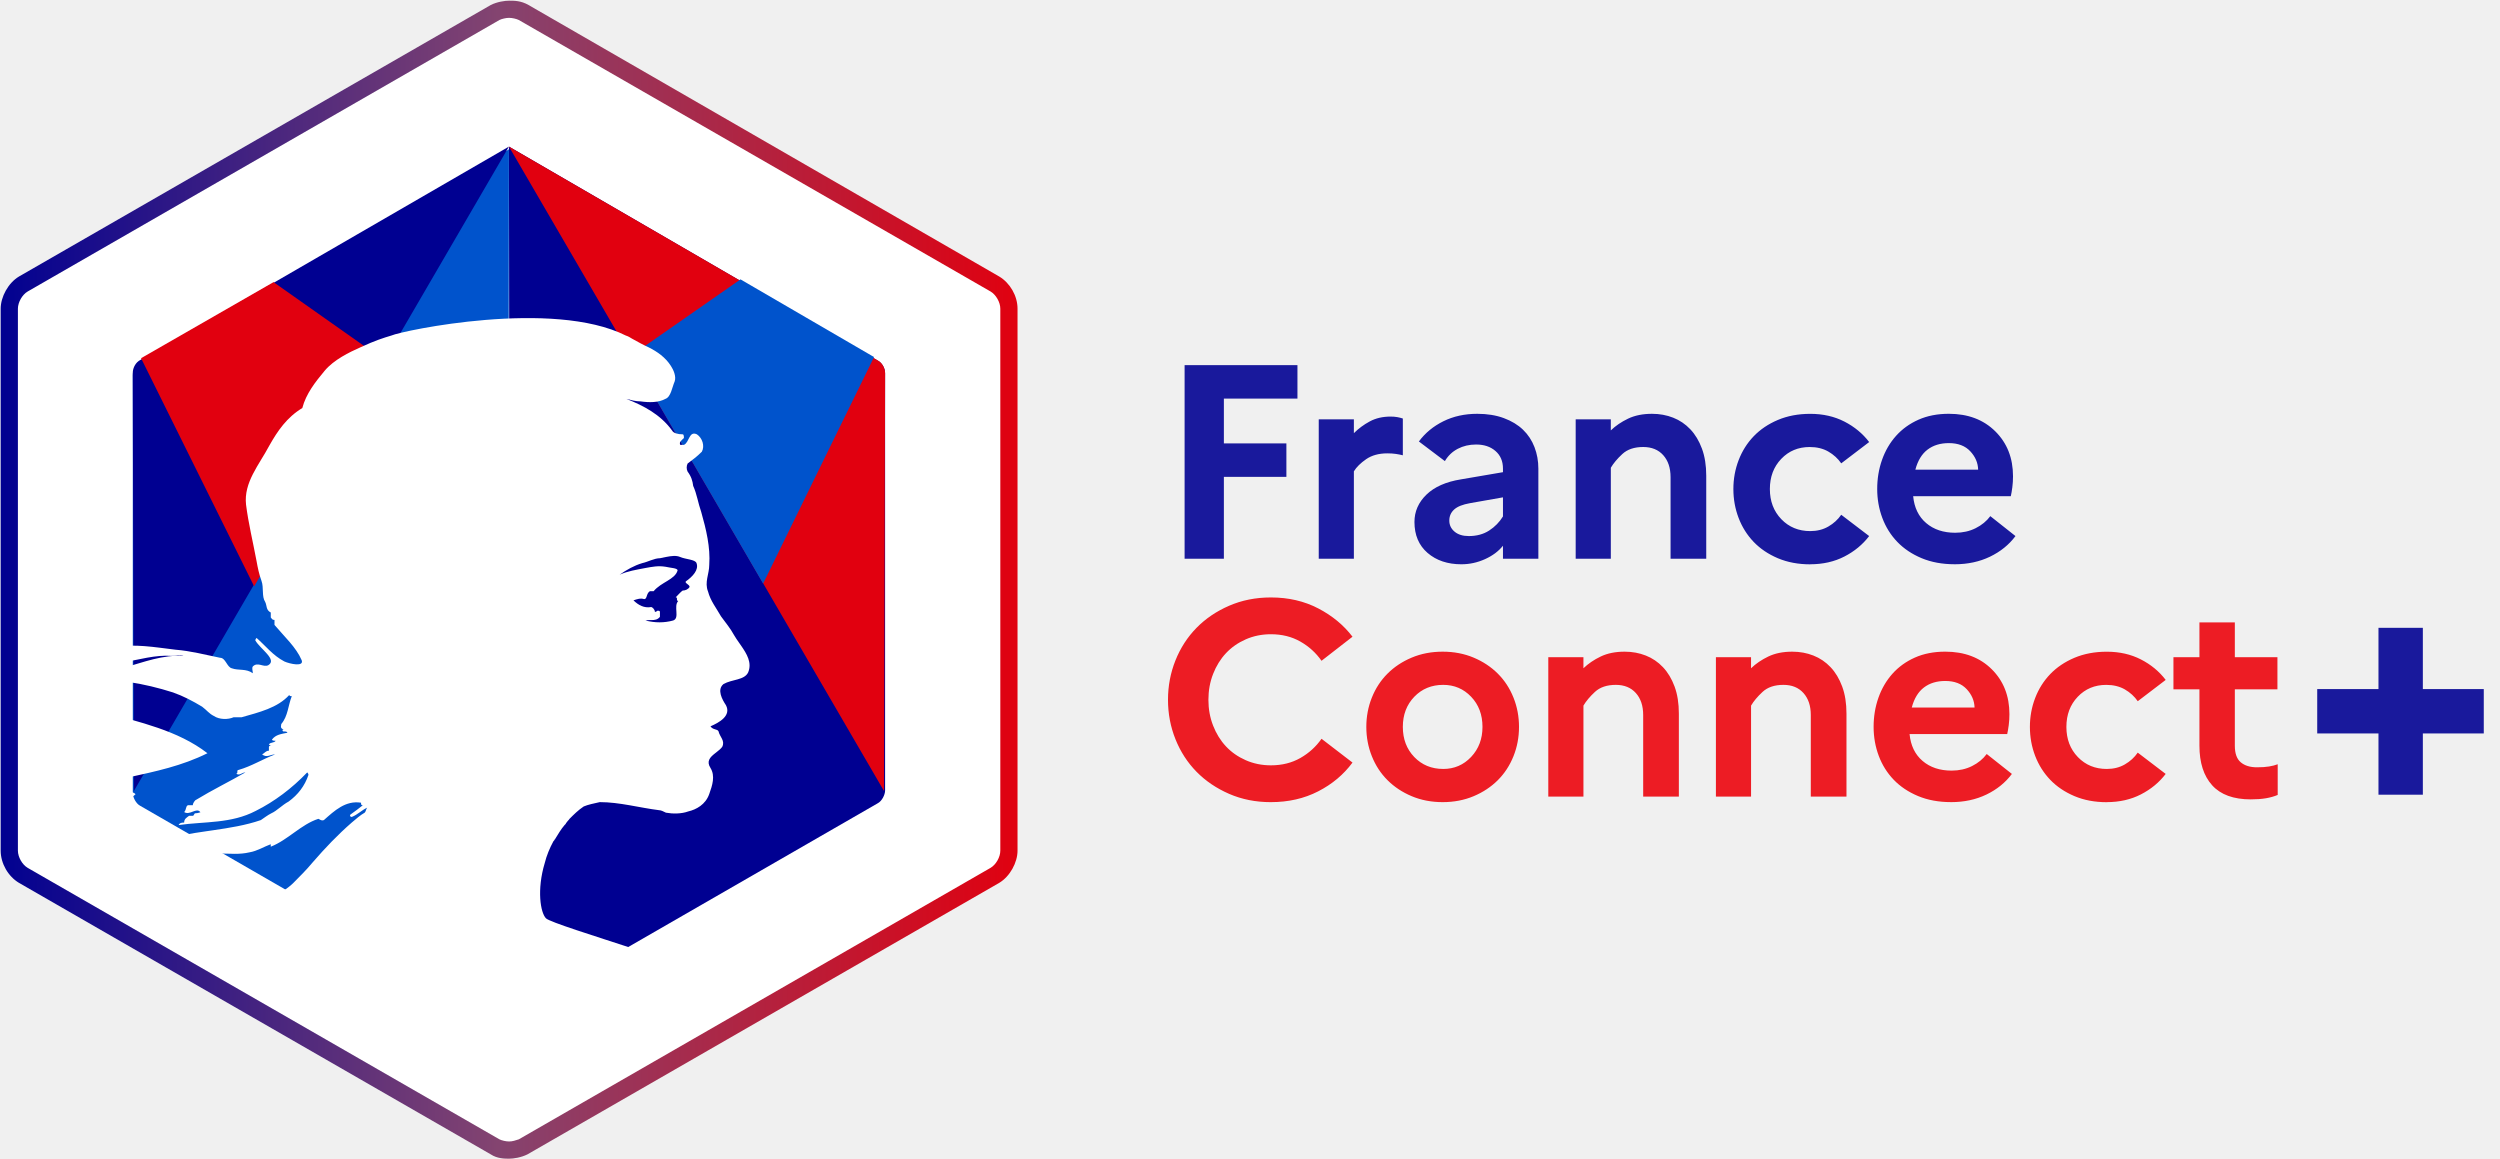
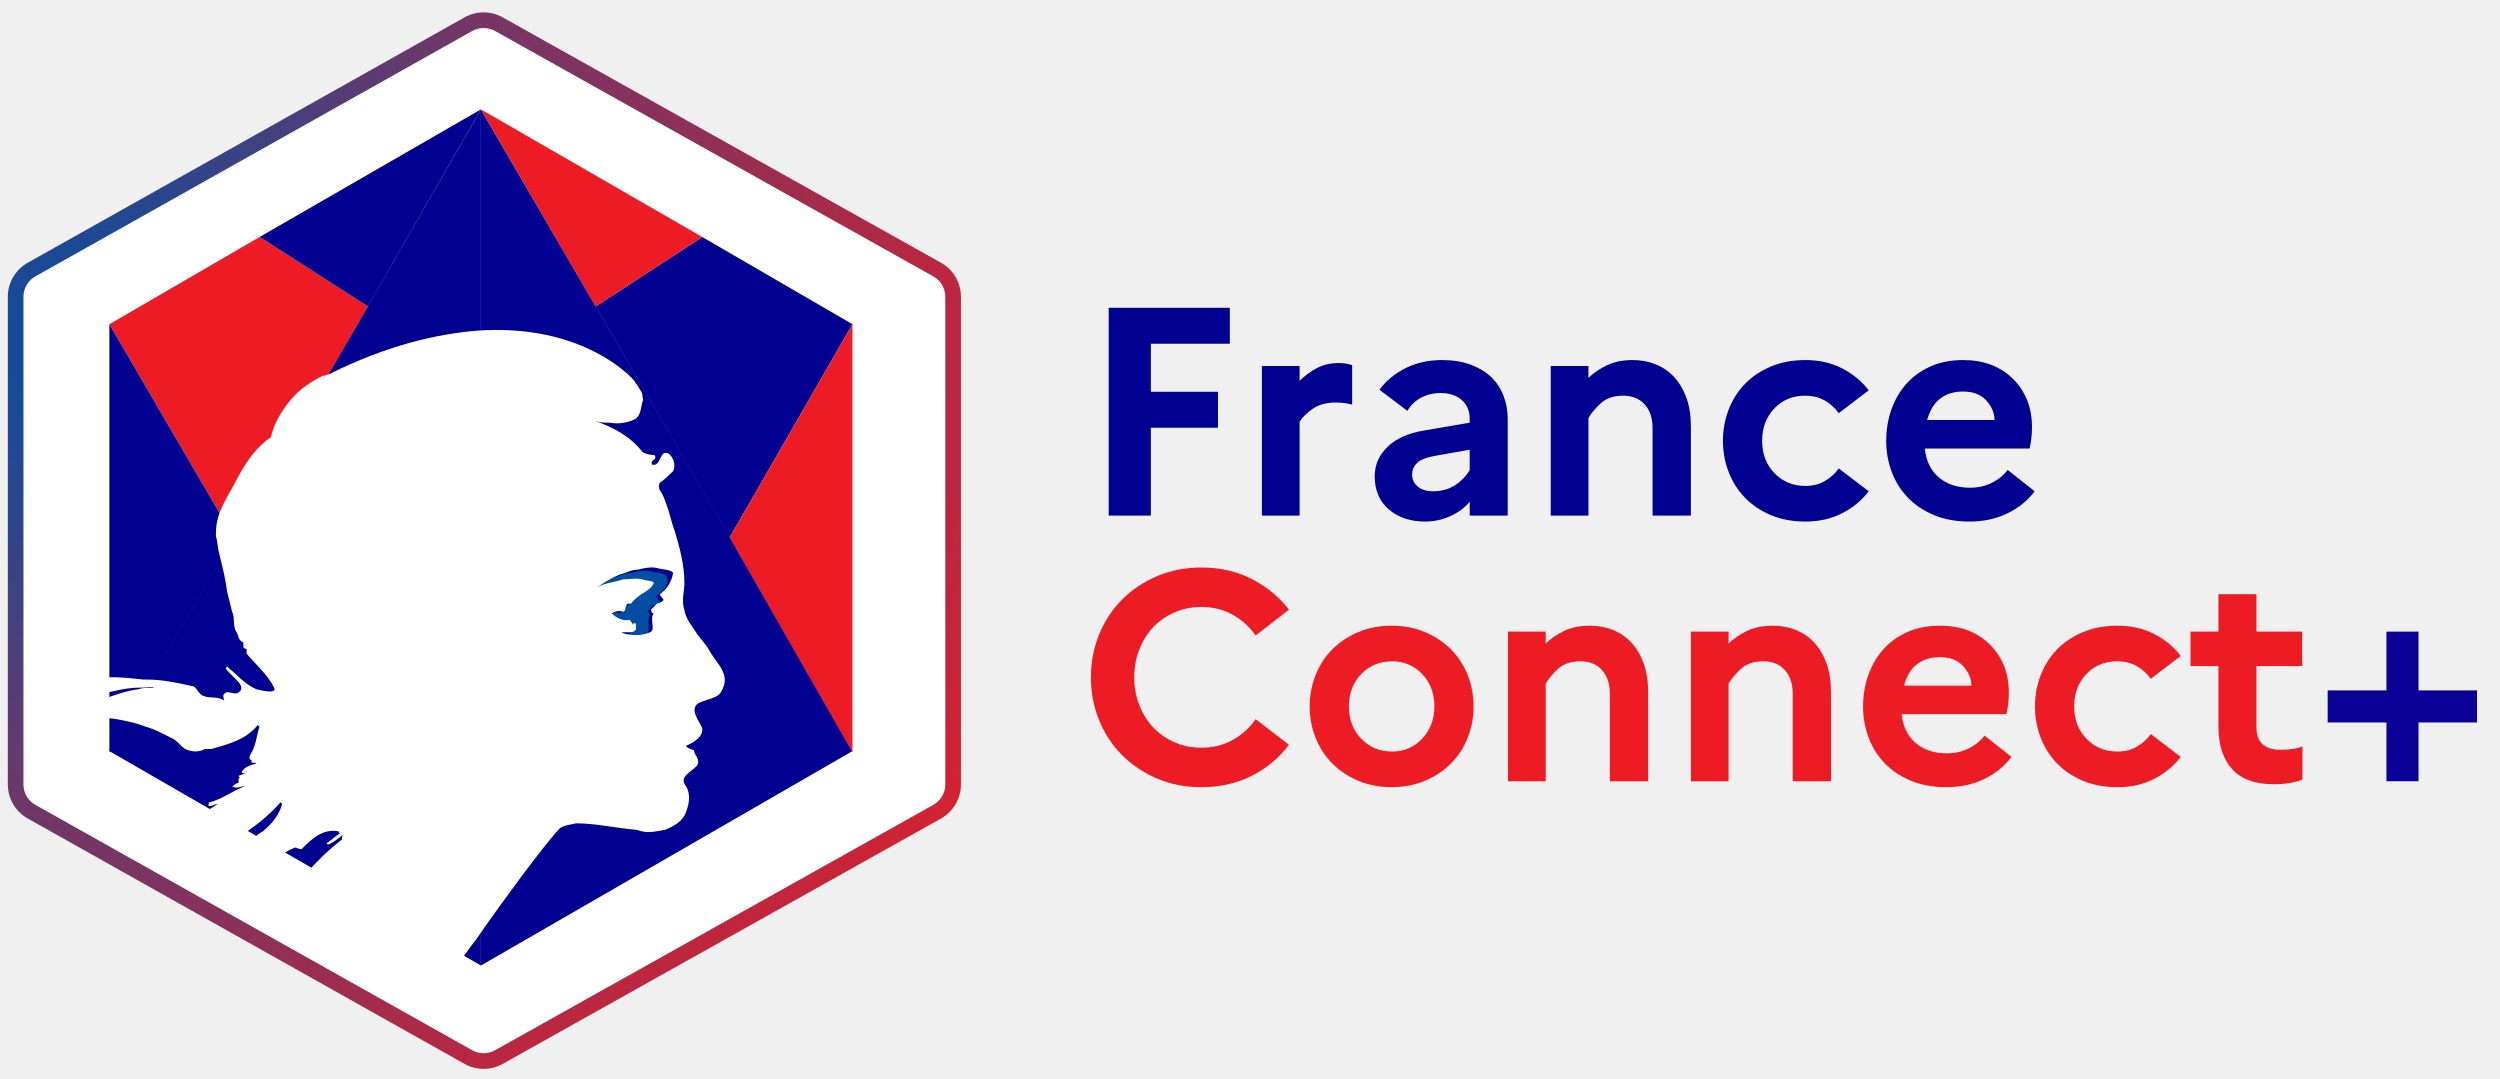
- <svg xmlns="http://www.w3.org/2000/svg" version="1.1" viewBox="0 0 151 70">
+ <svg xmlns="http://www.w3.org/2000/svg" width="160px" height="69px" viewBox="0 0 160 69" version="1.1">
  <defs>
-     <linearGradient id="a" x1="-.025%" x2="100.08%" y1="49.996%" y2="49.996%">
-       <stop stop-color="#000091" offset="0" />
-       <stop stop-color="#844470" offset=".489" />
-       <stop stop-color="#E1000F" offset="1" />
-     </linearGradient>
+     <radialGradient cx="9.259%" cy="32.018%" fx="9.259%" fy="32.018%" r="114.34%" gradientTransform="translate(0.092588,0.320181),scale(1,0.902181),rotate(15.67127),scale(1,0.914618),translate(-0.092588,-0.320181)" id="radialGradient-1">
+       <stop stop-color="#034EA2" offset="0%" />
+       <stop stop-color="#ED1C24" offset="100%" />
+     </radialGradient>
  </defs>
-   <g fill="none" fill-rule="evenodd">
-     <g transform="translate(-300 -585)">
-       <g transform="translate(300 585)">
-         <g fill-rule="nonzero">
-           <path id="Path" d="m31.401 1.208c-0.325-0.194-0.911-0.194-1.236 0l-28.497 16.4c-0.325 0.194-0.586 0.648-0.586 1.037v32.734c0 0.389 0.26 0.843 0.586 1.037l28.497 16.4c0.325 0.194 0.911 0.194 1.236 0l28.497-16.4c0.325-0.194 0.586-0.648 0.586-1.037v-32.734c0-0.389-0.26-0.843-0.586-1.037l-28.497-16.4z" fill="#fff" />
-           <path d="m31.336 1.208 28.497 16.4c0.325 0.194 0.586 0.648 0.586 1.037v32.734c0 0.389-0.26 0.843-0.586 1.037l-28.497 16.4c-0.195 0.065-0.39 0.13-0.586 0.13s-0.455-0.065-0.586-0.13l-28.497-16.4c-0.325-0.194-0.586-0.648-0.586-1.037v-32.734c0-0.389 0.26-0.843 0.586-1.037l28.497-16.4c0.13-0.065 0.39-0.13 0.586-0.13s0.455 0.065 0.586 0.13zm-1.692-0.907-28.497 16.4c-0.651 0.389-1.106 1.232-1.106 1.945v32.734c0 0.778 0.455 1.556 1.106 1.945l28.497 16.4c0.39 0.259 0.846 0.259 1.106 0.259s0.716-0.065 1.106-0.259l28.497-16.4c0.651-0.389 1.106-1.232 1.106-1.945v-32.734c0-0.778-0.455-1.556-1.106-1.945l-28.432-16.4c-0.455-0.259-0.846-0.259-1.171-0.259-0.26 0-0.716 0.065-1.106 0.259z" fill="url(#a)" />
-           <path id="Path" d="m22.42 17.742-0.067-0.067c0.067 0 0.067 0 0.067 0.067z" fill="#EA212E" />
-           <path d="m30.675 61.48-22.201-12.806c-0.26-0.13-0.454-0.52-0.454-0.78v-25.222c0-0.325 0.195-0.65 0.454-0.78l22.266-12.871" fill="#0053CC" />
-           <path d="m8.084 47.78-0.065-25.256c0-0.325 0.195-0.651 0.454-0.781l22.266-12.889" fill="#000091" />
-           <polygon id="Path" points="8.52 21.635 15.351 35.418 23.222 21.764 16.522 17.041" fill="#E1000F" />
-           <path id="b" d="m39.06 17.742 0.067-0.067c-0.067 0-0.067 0-0.067 0.067z" fill="#EA212E" />
-           <path d="m30.805 61.313 22.201-12.79c0.26-0.13 0.454-0.519 0.454-0.779v-25.19c0-0.325-0.195-0.649-0.454-0.779l-22.266-12.92" fill="#000091" />
-           <path d="m53.396 47.78 0.065-25.237c0-0.324-0.195-0.649-0.454-0.779l-22.266-12.91" fill="#E1000F" />
-           <polygon points="52.792 21.566 46.092 35.251 38.091 21.5 44.726 16.874" fill="#0053CC" />
-         </g>
-         <path d="m39.179 20.979c0.523 0.263 1.009 0.6 1.345 1.125 0.149 0.225 0.336 0.638 0.224 0.939-0.15 0.337-0.224 0.938-0.561 1.051-0.411 0.225-0.971 0.225-1.494 0.15-0.299 0-0.56-0.075-0.859-0.15 1.046 0.413 2.055 0.938 2.764 1.914 0.075 0.15 0.336 0.225 0.635 0.225 0.075 0 0.075 0.15 0.075 0.225-0.149 0.15-0.299 0.225-0.224 0.413h0.224c0.336-0.15 0.299-0.863 0.784-0.638 0.336 0.225 0.486 0.713 0.299 1.051-0.299 0.3-0.561 0.488-0.859 0.713-0.075 0.15-0.075 0.338 0 0.488 0.224 0.3 0.299 0.563 0.336 0.863 0.224 0.488 0.299 1.051 0.486 1.576 0.299 1.051 0.56 2.139 0.485 3.19 0 0.563-0.299 1.051-0.074 1.613 0.149 0.563 0.485 0.976 0.784 1.501 0.299 0.413 0.56 0.713 0.784 1.126 0.091 0.158 0.201 0.317 0.313 0.476l0.112 0.16c0.352 0.509 0.671 1.034 0.434 1.615-0.224 0.488-0.971 0.413-1.494 0.713-0.411 0.338-0.074 0.939 0.149 1.276 0.336 0.638-0.411 1.051-0.934 1.276 0.149 0.225 0.411 0.15 0.485 0.3 0.075 0.337 0.411 0.563 0.225 0.938-0.086 0.118-0.214 0.221-0.344 0.322l-0.097 0.076c-0.288 0.228-0.533 0.468-0.269 0.878 0.299 0.488 0.112 1.051-0.075 1.576-0.224 0.638-0.784 0.938-1.27 1.051-0.411 0.15-0.934 0.15-1.345 0.075-0.15-0.075-0.299-0.15-0.411-0.15-1.196-0.15-2.391-0.488-3.586-0.488-0.336 0.075-0.71 0.15-0.971 0.263-0.336 0.225-0.598 0.488-0.859 0.75-0.037 0.075-0.112 0.112-0.149 0.188-0.037 0.038-0.074 0.075-0.074 0.112l-0.053 0.053c-0.006 0.006-0.013 0.013-0.022 0.022-0.224 0.263-0.374 0.526-0.56 0.826 0 0.038-0.038 0.038-0.038 0.038 0 0.038-0.037 0.075-0.074 0.112-0.225 0.413-0.411 0.863-0.523 1.314-0.486 1.613-0.261 3.002 0.075 3.341 0.224 0.225 2.914 1.059 5.28 1.835-4.134 3.453-7.475 5.179-10.024 5.179-3.519 0-9.422-2.339-17.709-7.017 2.006 0 1.72 0.804 3.588-0.132 0.896-0.374 2.914-1.31 3.586-1.983 0.411-0.412 0.822-0.823 1.195-1.272 0.747-0.861 1.494-1.647 2.353-2.396 0.261-0.224 0.523-0.449 0.784-0.599 0.075-0.075 0.075-0.225 0.149-0.299-0.336 0.15-0.561 0.412-0.934 0.562-0.075 0-0.149-0.075-0.075-0.15 0.261-0.187 0.523-0.374 0.747-0.562h-0.037c-0.075 0-0.075-0.075-0.075-0.15-0.934-0.15-1.606 0.487-2.241 1.048-0.149 0.075-0.299-0.074-0.336-0.074-1.046 0.337-1.831 1.272-2.876 1.684v-0.15c-0.411 0.15-0.822 0.412-1.27 0.487-0.635 0.15-1.196 0.075-1.756 0.075-0.859 0.075-1.718 0.262-2.578 0.45-0.037 0-0.037 0-0.074 0.037-0.448 0.112-0.896 0.299-1.308 0.524l-0.037 0.038c-0.037 0.037-0.075 0.075-0.112 0.112-0.149 0.15-0.299 0.337-0.486 0.412-0.448 0.225-0.784 0.599-1.158 0.936-0.037 0.037-0.074 0.037-0.112 0.037-0.374 0.375 0.075-0.748 0.486-1.01-0.037 0-0.112-0.037-0.075-0.074 0.038-0.075 0.075-0.112 0.112-0.187 0-0.038 0-0.038 0.037-0.075l-0.006-0.022-0.025-0.031c-0.004-0.006-0.006-0.012-0.006-0.022-0.112 0.075-0.224 0.15-0.336 0.225-0.187 0.15-0.112-0.711 0.074-0.823h-0.037c0.261-0.15 0.561-0.3 0.822-0.45l0.112-0.112c-0.411 0.15-0.747 0.337-1.12 0.562 0 0 0-0.262 0.112-0.374 0.074 0 0.149 0 0.149 0.074 1.355-1.046 3-1.324 4.661-1.567l0.453-0.066c0.982-0.143 1.96-0.297 2.879-0.613 0.224-0.15 0.411-0.299 0.635-0.411 0.336-0.15 0.635-0.487 1.046-0.711 0.561-0.412 0.971-0.936 1.196-1.609 0-0.075-0.074-0.15-0.074-0.15-0.934 0.973-1.98 1.759-3.101 2.32-1.494 0.786-3.101 0.636-4.669 0.861 0.074-0.15 0.224-0.15 0.336-0.15 0-0.224 0.149-0.299 0.299-0.411h0.225c0.074 0 0.074-0.15 0.149-0.15 0.149 0 0.373-0.075 0.299-0.075-0.224-0.3-0.635 0.225-0.971 0 0.149-0.15 0.075-0.337 0.224-0.412h0.299c0-0.15 0.149-0.299 0.149-0.299 1.046-0.636 2.054-1.123 3.025-1.684-0.224 0-0.336 0.225-0.56 0.075 0.15 0 0-0.225 0.15-0.225 0.784-0.225 1.419-0.636 2.204-0.936-0.299 0-0.486 0.225-0.784 0 0.149-0.075 0.224-0.225 0.411-0.225v-0.225c0-0.075 0.075-0.075 0.149-0.075-0.074 0-0.149-0.074-0.149-0.074 0.075-0.15 0.299-0.075 0.411-0.225-0.074 0-0.224 0-0.224-0.075 0.224-0.299 0.56-0.337 0.934-0.411-0.075-0.15-0.299 0-0.299-0.15 0-0.064 0.054-0.073 0.117-0.075h-0.117c-0.15-0.075-0.075-0.225-0.075-0.3 0.411-0.486 0.411-1.123 0.635-1.684-0.075 0-0.149 0-0.149-0.074-0.71 0.786-1.831 1.048-2.876 1.347h-0.486c-0.336 0.15-0.859 0.15-1.195-0.075-0.299-0.15-0.411-0.337-0.71-0.562-0.56-0.337-1.121-0.636-1.756-0.86-1.756-0.562-3.586-0.861-5.417-0.786 0.784-0.412 1.644-0.45 2.466-0.711 1.195-0.337 2.316-0.786 3.586-0.711-0.224-0.075-0.486 0-0.709 0-0.972-0.075-1.98 0.225-3.026 0.412-0.71 0.149-1.345 0.411-2.054 0.561-0.411 0.15-0.635 0.562-1.121 0.487v-0.225c0.71-0.861 1.569-1.684 2.69-1.759 1.27-0.225 2.465 0 3.735 0.15 0.934 0.075 1.756 0.299 2.689 0.487 0.336 0 0.411 0.561 0.71 0.636 0.411 0.15 0.859 0 1.27 0.299 0-0.15-0.074-0.299 0-0.411 0.299-0.299 0.635 0.075 0.934-0.075 0.561-0.337-0.485-0.973-0.784-1.497 0-0.075 0.075-0.15 0.075-0.15 0.56 0.487 0.971 1.048 1.681 1.422 0.336 0.15 1.195 0.337 1.045-0.075-0.336-0.786-1.045-1.422-1.643-2.134v-0.299c-0.149 0-0.149-0.075-0.224-0.15v-0.299c-0.299-0.15-0.224-0.412-0.336-0.636-0.224-0.337-0.074-0.861-0.224-1.272-0.15-0.412-0.225-0.786-0.299-1.198-0.224-1.197-0.486-2.246-0.635-3.406-0.149-1.347 0.784-2.395 1.419-3.593 0.486-0.861 1.046-1.684 1.98-2.246 0.224-0.861 0.784-1.572 1.345-2.246 0.561-0.674 1.495-1.123 2.167-1.422 0.902-0.417 1.379-0.564 1.855-0.707 0.003-9.534e-4 0.01-0.003 0.013-0.004 0.69-0.303 9.755-2.21 14.158 0 0.094 0.047 0.075 0 0.374 0.188 0.336 0.188 0.747 0.413 1.009 0.526zm-34.202 20.527c0 0.329-0.221 0.622-0.552 0.695 0.552 0.146 1.105 0.146 1.658 0.403-0.074 0.146-0.221 0.073-0.295 0.073 0.331 0.22 0.774 0.073 1.105 0.33-0.221 0.22-0.405 0-0.626 0 2.174 0.622 4.458 1.098 6.263 2.488-1.547 0.769-3.132 1.098-4.79 1.463-0.221 0-0.332 0-0.553-0.073 0 0.073 0 0.22-0.073 0.22-0.295 0-0.48 0-0.7 0.146-0.258 0.22-0.663 0.293-0.885 0.073-0.073-0.073 0.222 0 0.295-0.146h-0.552c-0.074 0-0.074-0.074-0.074-0.146-0.332 0.073-0.774 0.219-1.105 0.292-0.479 0.146-0.258-2.232 0.074-2.378-0.074-0.073-0.221-0.073-0.221-0.22-0.295 0-0.405-0.732-0.221-0.769 0.295-0.073 0.626-0.073 0.848-0.293-0.479-0.073-0.626-1.793 0.184-2.232 0.074 0 0.221 0 0.221 0.074zm3.21 6.464c-0.447 0.459-1.006 0.25-1.489 0.459-0.149 0-0.41 0.083-0.335-0.083 0.047-0.235 0.253-0.322 0.474-0.396l0.133-0.044c0.088-0.03 0.175-0.06 0.249-0.102 0.149-0.083 0.335-0.25 0.484-0.167 0.149 0.25 0.335 0.167 0.485 0.333zm-2.535-9.587c-0.075 0-0.15 0-0.226-0.075 0.075-0.075 0.075-0.151 0.075-0.226-0.714 0.79-2.331 0.527-0.827-0.188 0.564-0.226 1.278-0.151 1.842 0.075-0.226 0.302-0.564 0.226-0.865 0.414zm34.403-4.704c-0.065 0.014-0.131 0.027-0.195 0.038-0.342 0-0.723 0.221-1.066 0.295-0.495 0.148-0.951 0.406-1.37 0.701 0.494-0.221 0.989-0.295 1.561-0.406 0.419-0.074 0.761-0.148 1.218-0.074 0.304 0.074 0.723 0.074 0.723 0.221-0.152 0.553-0.99 0.701-1.446 1.254h-0.229c-0.229 0.148-0.152 0.479-0.343 0.479-0.229-0.073-0.419 0-0.647 0.074 0.304 0.295 0.647 0.479 1.066 0.405 0.076 0 0.229 0.148 0.229 0.295 0 0 0.076 0 0.152-0.074 0.076 0 0.152 0 0.152 0.074v0.295c-0.137 0.177-0.315 0.195-0.501 0.197l-0.125 4.698e-4c-0.083 4.698e-4 -0.167 0.004-0.248 0.024 0.571 0.148 1.142 0.148 1.674 0 0.419-0.148 0-0.848 0.305-1.18-0.152 0 0-0.221-0.152-0.221 0.152-0.148 0.304-0.332 0.419-0.406 0.152 0 0.343-0.074 0.419-0.221 0-0.148-0.305-0.221-0.229-0.332 0.419-0.295 0.799-0.701 0.647-1.107-0.076-0.221-0.647-0.221-0.989-0.369-0.237-0.102-0.529-0.063-0.825-0.005l-0.198 0.04z" fill="#fff" />
-         <g transform="translate(70.547 22.053)" fill-rule="nonzero">
-           <path d="m3.375 11.695v-4.945h3.776v-2.022h-3.776v-2.706h4.444v-2.022h-6.816v11.695h2.372zm7.852 0v-5.279c0.156-0.256 0.404-0.501 0.743-0.735 0.34-0.234 0.766-0.351 1.278-0.351 0.189 0 0.359 0.011 0.51 0.033 0.15 0.022 0.292 0.05 0.426 0.084v-2.222c-0.1-0.033-0.212-0.061-0.334-0.084-0.123-0.022-0.256-0.033-0.401-0.033-0.479 0-0.899 0.097-1.261 0.292-0.362 0.195-0.682 0.432-0.961 0.71v-0.835h-2.122v8.42h2.122zm6.499 0.334c0.49 0 0.963-0.103 1.42-0.309s0.819-0.476 1.086-0.81v0.785h2.138v-5.446c0-0.457-0.078-0.888-0.234-1.295s-0.387-0.757-0.693-1.052c-0.306-0.295-0.693-0.529-1.161-0.702s-1.002-0.259-1.604-0.259c-0.757 0-1.44 0.15-2.046 0.451-0.607 0.301-1.1 0.707-1.478 1.22l1.57 1.186c0.189-0.323 0.448-0.571 0.777-0.743 0.329-0.173 0.699-0.259 1.111-0.259 0.479 0 0.869 0.131 1.169 0.393 0.301 0.262 0.451 0.615 0.451 1.061v0.217l-2.539 0.434c-0.902 0.145-1.595 0.451-2.08 0.919-0.484 0.468-0.727 1.019-0.727 1.654 0 0.791 0.265 1.415 0.794 1.871s1.211 0.685 2.046 0.685zm0.434-1.704c-0.356 0-0.64-0.089-0.852-0.267-0.212-0.178-0.317-0.401-0.317-0.668s0.097-0.49 0.292-0.668c0.195-0.178 0.515-0.306 0.961-0.384l1.988-0.351v1.153c-0.212 0.345-0.49 0.629-0.835 0.852-0.345 0.223-0.757 0.334-1.236 0.334zm8.587 1.37v-5.496c0.156-0.267 0.387-0.543 0.693-0.827 0.306-0.284 0.727-0.426 1.261-0.426 0.512 0 0.916 0.164 1.211 0.493 0.295 0.329 0.443 0.771 0.443 1.328v4.928h2.155v-5.012c0-0.624-0.086-1.169-0.259-1.637-0.173-0.468-0.407-0.858-0.702-1.169-0.295-0.312-0.64-0.546-1.036-0.702-0.395-0.156-0.821-0.234-1.278-0.234-0.557 0-1.039 0.097-1.445 0.292-0.407 0.195-0.755 0.432-1.044 0.71v-0.668h-2.122v8.42h2.122zm12.045 0.334c0.768 0 1.456-0.156 2.063-0.468s1.105-0.724 1.495-1.236l-1.687-1.286c-0.2 0.29-0.459 0.526-0.777 0.71-0.317 0.184-0.682 0.276-1.094 0.276-0.702 0-1.284-0.239-1.746-0.718s-0.693-1.086-0.693-1.821c0-0.735 0.228-1.342 0.685-1.821 0.457-0.479 1.03-0.718 1.721-0.718 0.434 0 0.81 0.092 1.128 0.276 0.317 0.184 0.576 0.42 0.777 0.71l1.687-1.286c-0.39-0.512-0.888-0.924-1.495-1.236-0.607-0.312-1.295-0.468-2.063-0.468-0.724 0-1.375 0.123-1.955 0.368-0.579 0.245-1.066 0.574-1.462 0.986-0.395 0.412-0.699 0.894-0.91 1.445-0.212 0.551-0.317 1.133-0.317 1.746 0 0.613 0.106 1.194 0.317 1.746s0.515 1.033 0.91 1.445c0.395 0.412 0.883 0.741 1.462 0.986 0.579 0.245 1.231 0.368 1.955 0.368zm8.721 0c0.791 0 1.504-0.153 2.138-0.459s1.147-0.721 1.537-1.245l-1.52-1.203c-0.223 0.301-0.518 0.543-0.885 0.727-0.368 0.184-0.78 0.276-1.236 0.276-0.713 0-1.298-0.195-1.754-0.585-0.457-0.39-0.718-0.93-0.785-1.621h5.897c0.033-0.145 0.064-0.323 0.092-0.535 0.028-0.212 0.042-0.434 0.042-0.668 0-1.103-0.356-2.008-1.069-2.715-0.713-0.707-1.648-1.061-2.807-1.061-0.691 0-1.303 0.12-1.838 0.359-0.535 0.239-0.986 0.565-1.353 0.977-0.368 0.412-0.649 0.894-0.844 1.445s-0.292 1.139-0.292 1.762c0 0.613 0.103 1.194 0.309 1.746 0.206 0.551 0.507 1.033 0.902 1.445 0.395 0.412 0.885 0.741 1.47 0.986 0.585 0.245 1.25 0.368 1.996 0.368zm1.42-5.714h-3.792c0.145-0.546 0.39-0.949 0.735-1.211 0.345-0.262 0.774-0.393 1.286-0.393 0.557 0 0.988 0.164 1.295 0.493s0.465 0.699 0.476 1.111z" fill="#19199C" />
-           <path d="m6.215 26.396c1.058 0 2.01-0.217 2.857-0.652 0.846-0.434 1.537-1.014 2.072-1.738l-1.871-1.437c-0.334 0.479-0.76 0.866-1.278 1.161-0.518 0.295-1.111 0.443-1.779 0.443-0.546 0-1.052-0.103-1.52-0.309-0.468-0.206-0.866-0.484-1.194-0.835-0.329-0.351-0.588-0.768-0.777-1.253-0.189-0.484-0.284-1.005-0.284-1.562 0-0.557 0.095-1.078 0.284-1.562 0.189-0.484 0.448-0.902 0.777-1.253 0.329-0.351 0.727-0.629 1.194-0.835 0.468-0.206 0.975-0.309 1.52-0.309 0.668 0 1.261 0.148 1.779 0.443s0.944 0.682 1.278 1.161l1.871-1.454c-0.535-0.702-1.225-1.272-2.072-1.712-0.846-0.44-1.799-0.66-2.857-0.66-0.913 0-1.754 0.167-2.523 0.501-0.768 0.334-1.426 0.78-1.971 1.337s-0.969 1.211-1.27 1.963c-0.301 0.752-0.451 1.545-0.451 2.381s0.15 1.629 0.451 2.381c0.301 0.752 0.724 1.406 1.27 1.963 0.546 0.557 1.203 1.002 1.971 1.337 0.768 0.334 1.609 0.501 2.523 0.501zm10.375 0c0.679 0 1.303-0.12 1.871-0.359 0.568-0.239 1.055-0.562 1.462-0.969s0.721-0.888 0.944-1.445 0.334-1.147 0.334-1.771c0-0.624-0.111-1.214-0.334-1.771s-0.537-1.039-0.944-1.445-0.894-0.73-1.462-0.969c-0.568-0.239-1.192-0.359-1.871-0.359s-1.303 0.12-1.871 0.359c-0.568 0.239-1.055 0.562-1.462 0.969-0.407 0.407-0.721 0.888-0.944 1.445s-0.334 1.147-0.334 1.771c0 0.624 0.111 1.214 0.334 1.771s0.537 1.039 0.944 1.445c0.407 0.407 0.894 0.73 1.462 0.969 0.568 0.239 1.192 0.359 1.871 0.359zm0.033-2.005c-0.702 0-1.284-0.239-1.746-0.718-0.462-0.479-0.693-1.086-0.693-1.821 0-0.735 0.231-1.342 0.693-1.821 0.462-0.479 1.044-0.718 1.746-0.718 0.668 0 1.231 0.239 1.687 0.718 0.457 0.479 0.685 1.086 0.685 1.821 0 0.724-0.228 1.328-0.685 1.813s-1.019 0.727-1.687 0.727zm8.47 1.671v-5.496c0.156-0.267 0.387-0.543 0.693-0.827 0.306-0.284 0.727-0.426 1.261-0.426 0.512 0 0.916 0.164 1.211 0.493 0.295 0.329 0.443 0.771 0.443 1.328v4.928h2.155v-5.012c0-0.624-0.086-1.169-0.259-1.637-0.173-0.468-0.407-0.858-0.702-1.169-0.295-0.312-0.64-0.546-1.036-0.702-0.395-0.156-0.821-0.234-1.278-0.234-0.557 0-1.039 0.097-1.445 0.292s-0.755 0.432-1.044 0.71v-0.668h-2.122v8.42h2.122zm10.124 0v-5.496c0.156-0.267 0.387-0.543 0.693-0.827 0.306-0.284 0.727-0.426 1.261-0.426 0.512 0 0.916 0.164 1.211 0.493 0.295 0.329 0.443 0.771 0.443 1.328v4.928h2.155v-5.012c0-0.624-0.086-1.169-0.259-1.637-0.173-0.468-0.407-0.858-0.702-1.169-0.295-0.312-0.64-0.546-1.036-0.702-0.395-0.156-0.821-0.234-1.278-0.234-0.557 0-1.039 0.097-1.445 0.292s-0.755 0.432-1.044 0.71v-0.668h-2.122v8.42h2.122zm12.079 0.334c0.791 0 1.504-0.153 2.138-0.459 0.635-0.306 1.147-0.721 1.537-1.245l-1.52-1.203c-0.223 0.301-0.518 0.543-0.885 0.727-0.368 0.184-0.78 0.276-1.236 0.276-0.713 0-1.298-0.195-1.754-0.585-0.457-0.39-0.718-0.93-0.785-1.621h5.897c0.033-0.145 0.064-0.323 0.092-0.535 0.028-0.212 0.042-0.434 0.042-0.668 0-1.103-0.356-2.008-1.069-2.715-0.713-0.707-1.648-1.061-2.807-1.061-0.691 0-1.303 0.12-1.838 0.359-0.535 0.239-0.986 0.565-1.353 0.977s-0.649 0.894-0.844 1.445c-0.195 0.551-0.292 1.139-0.292 1.762 0 0.613 0.103 1.194 0.309 1.746 0.206 0.551 0.507 1.033 0.902 1.445 0.395 0.412 0.885 0.741 1.47 0.986 0.585 0.245 1.25 0.368 1.996 0.368zm1.42-5.714h-3.792c0.145-0.546 0.39-0.949 0.735-1.211s0.774-0.393 1.286-0.393c0.557 0 0.988 0.164 1.295 0.493 0.306 0.329 0.465 0.699 0.476 1.111zm7.986 5.714c0.768 0 1.456-0.156 2.063-0.468 0.607-0.312 1.105-0.724 1.495-1.236l-1.687-1.286c-0.2 0.29-0.459 0.526-0.777 0.71-0.317 0.184-0.682 0.276-1.094 0.276-0.702 0-1.284-0.239-1.746-0.718-0.462-0.479-0.693-1.086-0.693-1.821 0-0.735 0.228-1.342 0.685-1.821 0.457-0.479 1.03-0.718 1.721-0.718 0.434 0 0.81 0.092 1.128 0.276 0.317 0.184 0.576 0.42 0.777 0.71l1.687-1.286c-0.39-0.512-0.888-0.924-1.495-1.236s-1.295-0.468-2.063-0.468c-0.724 0-1.375 0.123-1.955 0.368-0.579 0.245-1.066 0.574-1.462 0.986-0.395 0.412-0.699 0.894-0.91 1.445-0.212 0.551-0.317 1.133-0.317 1.746s0.106 1.194 0.317 1.746c0.212 0.551 0.515 1.033 0.91 1.445 0.395 0.412 0.883 0.741 1.462 0.986s1.231 0.368 1.955 0.368zm8.704-0.167c0.345 0 0.649-0.022 0.91-0.067s0.498-0.111 0.71-0.2v-1.854c-0.145 0.056-0.317 0.1-0.518 0.134s-0.446 0.05-0.735 0.05c-0.412 0-0.738-0.1-0.977-0.301-0.239-0.2-0.359-0.535-0.359-1.002v-3.408h2.573v-1.938h-2.573v-2.105h-2.138v2.105h-1.57v1.938h1.57v3.408c0 1.025 0.256 1.821 0.768 2.389 0.512 0.568 1.292 0.852 2.339 0.852z" fill="#ED1C24" />
-           <polygon points="75.793 25.947 75.793 22.247 79.473 22.247 79.473 19.567 75.793 19.567 75.793 15.867 73.113 15.867 73.113 19.567 69.413 19.567 69.413 22.247 73.113 22.247 73.113 25.947" fill="#19199C" />
-         </g>
-       </g>
+   <g id="FranceConnect+" stroke="none" stroke-width="1" fill="none" fill-rule="evenodd">
+     <g id="fc+" transform="translate(0.5, 0.793032)" fill-rule="nonzero">
+       <path d="M31.185,1.191 L59.233,16.895 C59.707,17.16 60,17.66 60,18.203 L60,49.411 C60,49.954 59.707,50.454 59.233,50.719 L31.185,66.423 C30.729,66.678 30.173,66.678 29.717,66.422 L1.765,50.72 C1.293,50.455 1,49.955 1,49.412 L1,18.201 C1,17.659 1.293,17.159 1.765,16.894 L29.717,1.192 C30.173,0.936 30.729,0.936 31.185,1.191 Z" id="Hexagone" fill="#FFFFFF" />
+       <path d="M29.228,0.32 L1.276,16.022 C0.488,16.464 0,17.298 0,18.201 L0,49.412 C0,50.316 0.488,51.15 1.276,51.592 L29.228,67.294 C29.987,67.72 30.913,67.721 31.673,67.295 L59.721,51.592 C60.511,51.15 61,50.316 61,49.411 L61,18.203 C61,17.298 60.511,16.464 59.721,16.022 L31.673,0.319 C30.913,-0.107 29.987,-0.106 29.228,0.32 Z M31.185,1.191 L59.233,16.895 C59.707,17.16 60,17.66 60,18.203 L60,49.411 C60,49.954 59.707,50.454 59.233,50.719 L31.185,66.423 C30.729,66.678 30.173,66.678 29.717,66.422 L1.765,50.72 C1.293,50.455 1,49.955 1,49.412 L1,18.201 C1,17.659 1.293,17.159 1.765,16.894 L29.717,1.192 C30.173,0.936 30.729,0.936 31.185,1.191 Z" id="Hexagone" fill="url(#radialGradient-1)" />
+       <polygon id="Path" fill="#000091" points="46.2 33.552 37.619 18.796 30.278 6.207 30.278 23.44 30.278 61.001 54.057 47.277 54.057 47.277" />
+       <polygon id="Path" fill="#000091" points="37.619 18.82 46.2 33.604 54.057 19.957 54.057 19.957 44.442 14.374" />
+       <polygon id="Path" fill="#ED1C24" points="44.442 14.374 30.278 6.207 37.619 18.82" />
+       <polygon id="Path" fill="#0069CC" points="37.619 18.82 30.278 6.207" />
+       <polygon id="Path" fill="#ED1C24" points="54.057 47.354 54.057 19.957 46.2 33.604" />
+       <polygon id="Path" fill="#000091" points="14.461 33.552 23.042 18.796 30.278 6.207 30.278 23.44 30.278 61.001 6.5 47.277 6.5 47.277" />
+       <polygon id="Path" fill="#ED1C24" points="23.042 18.82 14.461 33.604 6.5 19.957 6.5 19.957 16.115 14.374" />
+       <polygon id="Path" fill="#000091" points="16.115 14.374 30.278 6.207 23.042 18.82" />
+       <polygon id="Path" fill="#000091" points="6.5 47.354 6.5 19.957 14.461 33.604" />
+       <path d="M39.166,36.392 C39.579,36.392 39.993,36.288 40.406,36.392 C40.717,36.495 41.13,36.495 41.13,36.598 C41.027,37.219 40.096,37.322 39.683,37.942 C39.579,37.942 39.579,37.942 39.476,37.942 C39.269,38.046 39.373,38.459 39.166,38.459 C38.959,38.356 38.752,38.459 38.442,38.563 C38.752,38.873 39.166,39.08 39.579,38.976 C39.683,38.976 39.786,39.08 39.786,39.286 C39.786,39.286 39.89,39.286 39.89,39.183 C39.993,39.183 39.993,39.183 39.993,39.286 C39.993,39.39 39.993,39.493 39.993,39.597 C39.786,39.907 39.373,39.803 39.062,39.803 C39.683,39.907 40.303,39.907 40.82,39.803 C41.234,39.597 40.82,38.873 41.13,38.563 C41.027,38.563 41.13,38.356 40.923,38.356 C41.027,38.253 41.234,37.942 41.337,37.942 C41.44,37.942 41.75,37.839 41.75,37.736 C41.75,37.632 41.44,37.529 41.544,37.322 C41.957,37.012 42.371,36.598 42.164,36.081 C42.061,35.875 41.44,35.875 41.13,35.771 C40.717,35.668 40.303,35.771 39.89,35.875 C39.476,35.875 39.166,36.081 38.752,36.185 C38.235,36.392 37.822,36.702 37.305,37.012 C38.029,36.702 38.546,36.598 39.166,36.392 Z" id="Path" fill="#034EA2" />
+       <path d="M44.955,40.941 C44.749,40.527 44.438,40.217 44.128,39.803 C43.818,39.286 43.405,38.873 43.301,38.253 C43.094,37.632 43.301,37.115 43.301,36.495 C43.301,35.358 42.991,34.221 42.681,33.187 C42.474,32.67 42.371,32.049 42.164,31.533 C42.061,31.222 41.957,30.912 41.75,30.602 C41.647,30.499 41.647,30.189 41.75,30.085 C42.061,29.878 42.371,29.568 42.578,29.361 C42.784,28.948 42.578,28.431 42.267,28.224 C41.75,28.017 41.854,28.741 41.44,28.948 C41.337,28.948 41.337,28.948 41.234,28.948 C41.13,28.741 41.337,28.638 41.44,28.534 C41.44,28.431 41.44,28.328 41.337,28.328 C41.027,28.328 40.717,28.224 40.613,28.121 C39.786,27.087 38.752,26.57 37.615,26.157 C37.925,26.26 38.235,26.26 38.546,26.26 C39.062,26.363 39.683,26.26 40.096,26.053 C40.51,25.846 40.51,25.329 40.613,24.916 C40.717,24.813 40.613,24.709 40.613,24.502 C40.613,24.296 40.406,24.089 40.303,23.882 C40.303,23.882 40.2,23.779 40.096,23.572 C39.269,22.641 36.064,19.953 30.068,20.367 C27.483,20.574 24.278,21.297 20.557,23.158 C20.453,23.158 20.35,23.262 20.143,23.262 C19.523,23.572 18.696,24.089 18.179,24.709 C17.558,25.433 17.042,26.26 16.835,27.19 C15.904,27.811 15.284,28.741 14.767,29.672 C14.147,30.912 13.32,31.946 13.32,33.29 C13.32,33.393 13.32,33.497 13.32,33.497 C13.423,33.91 13.423,34.221 13.526,34.634 C13.733,35.461 13.94,36.288 14.043,37.115 C14.147,37.529 14.25,37.942 14.354,38.356 C14.56,38.769 14.354,39.286 14.664,39.7 C14.767,39.907 14.767,40.217 15.077,40.32 C15.077,40.424 15.077,40.527 15.077,40.63 C15.181,40.734 15.181,40.734 15.284,40.734 C15.284,40.837 15.284,40.941 15.284,41.044 C15.904,41.768 16.628,42.388 17.042,43.215 C17.248,43.629 16.318,43.422 15.904,43.318 C15.181,43.008 14.664,42.388 14.043,41.871 C14.043,41.871 13.94,41.974 13.94,41.974 C14.25,42.491 15.387,43.112 14.767,43.525 C14.457,43.732 14.043,43.318 13.837,43.629 C13.733,43.732 13.837,43.939 13.837,44.042 C13.423,43.732 12.906,43.939 12.493,43.732 C12.182,43.629 12.079,43.112 11.769,43.112 C10.838,42.905 9.908,42.698 8.874,42.698 C8.771,42.698 8.667,42.698 8.667,42.698 C7.737,42.595 6.806,42.491 5.979,42.595 L5.979,43.629 C6.806,43.422 7.634,43.215 8.461,43.215 C8.564,43.215 8.667,43.215 8.667,43.215 C8.874,43.215 9.184,43.112 9.391,43.215 C9.081,43.215 8.667,43.215 8.357,43.318 C7.53,43.422 6.703,43.732 5.876,44.042 L5.876,45.076 C6.29,45.179 6.806,45.179 7.22,45.283 C7.737,45.386 8.254,45.489 8.771,45.696 C9.494,45.903 10.011,46.213 10.632,46.523 C10.942,46.73 11.045,46.937 11.355,47.144 C11.769,47.35 12.286,47.35 12.596,47.144 C12.699,47.144 12.906,47.144 13.01,47.144 C14.147,46.833 15.284,46.523 16.008,45.593 C16.008,45.696 16.111,45.696 16.111,45.696 C15.904,46.317 15.904,46.937 15.491,47.557 C15.491,47.661 15.387,47.764 15.594,47.867 C15.698,47.867 15.698,47.867 15.698,47.867 C15.594,47.867 15.594,47.867 15.594,47.971 C15.594,48.074 15.801,47.971 15.904,48.074 C15.491,48.177 15.181,48.281 14.974,48.591 C14.974,48.694 15.077,48.694 15.181,48.694 C15.077,48.798 14.767,48.798 14.767,48.901 C14.767,48.901 14.87,49.005 14.87,49.005 C14.767,49.005 14.767,49.005 14.767,49.108 C14.767,49.211 14.767,49.211 14.767,49.315 C14.56,49.315 14.457,49.521 14.354,49.521 C14.664,49.728 14.87,49.521 15.181,49.521 C14.354,49.832 13.733,50.349 12.906,50.555 C12.803,50.555 12.906,50.762 12.803,50.762 C13.01,50.865 13.216,50.659 13.423,50.659 C13.01,50.969 12.596,51.176 12.182,51.382 L14.664,52.83 C15.698,52.209 16.628,51.486 17.455,50.555 C17.455,50.555 17.558,50.659 17.558,50.659 C17.352,51.382 16.938,51.899 16.318,52.416 C15.904,52.623 15.594,53.037 15.284,53.14 L17.145,54.174 C17.558,53.864 17.869,53.657 18.386,53.45 C18.489,53.45 18.592,53.553 18.799,53.553 C19.419,52.933 20.143,52.209 21.177,52.416 C21.177,52.52 21.177,52.52 21.28,52.52 C21.28,52.52 21.28,52.52 21.28,52.52 C21.28,52.52 21.384,52.52 21.384,52.416 C21.384,52.52 21.384,52.52 21.28,52.52 C20.97,52.726 20.763,52.933 20.453,53.14 C20.35,53.243 20.453,53.243 20.557,53.243 C20.97,53.037 21.177,52.83 21.487,52.623 C21.384,52.726 21.384,52.83 21.384,52.933 C20.453,53.657 19.73,54.381 19.006,55.208 L28.827,60.894 C29.138,60.48 29.551,59.86 29.965,59.343 C31.826,56.655 34.514,53.037 35.341,52.209 C35.651,52.003 35.961,52.003 36.374,51.899 C37.615,51.899 38.959,52.209 40.2,52.313 C40.303,52.313 40.51,52.416 40.613,52.416 C41.027,52.52 41.544,52.416 42.061,52.313 C42.578,52.106 43.198,51.796 43.405,51.176 C43.611,50.659 43.715,50.038 43.405,49.521 C42.888,48.901 43.818,48.591 44.128,48.177 C44.335,47.764 43.922,47.557 43.922,47.247 C43.818,47.144 43.508,47.144 43.405,46.937 C43.922,46.73 44.749,46.213 44.335,45.593 C44.128,45.179 43.715,44.662 44.128,44.249 C44.645,43.939 45.472,43.939 45.679,43.422 C46.299,42.388 45.369,41.664 44.955,40.941 Z M41.75,37.219 C41.647,37.322 41.957,37.425 41.957,37.632 C41.854,37.736 41.647,37.839 41.544,37.839 C41.44,37.942 41.234,38.149 41.13,38.253 C41.234,38.253 41.13,38.459 41.337,38.459 C41.027,38.873 41.544,39.597 41.027,39.7 C40.51,39.907 39.89,39.907 39.269,39.7 C39.579,39.597 39.993,39.803 40.2,39.493 C40.2,39.39 40.2,39.286 40.2,39.183 C40.2,39.08 40.096,39.08 40.096,39.08 C39.993,39.183 39.993,39.183 39.993,39.183 C39.993,39.08 39.786,38.873 39.786,38.873 C39.373,38.976 38.959,38.769 38.649,38.459 C38.856,38.356 39.062,38.253 39.373,38.356 C39.579,38.356 39.476,37.942 39.683,37.839 C39.786,37.839 39.786,37.839 39.89,37.839 C40.303,37.219 41.234,37.012 41.337,36.495 C41.337,36.392 40.923,36.392 40.613,36.288 C40.2,36.185 39.786,36.288 39.373,36.288 C38.752,36.495 38.235,36.495 37.718,36.805 C38.132,36.495 38.649,36.185 39.166,35.978 C39.579,35.875 39.89,35.668 40.303,35.668 C40.717,35.565 41.234,35.461 41.544,35.565 C41.957,35.668 42.474,35.668 42.578,35.875 C42.474,36.495 42.164,36.909 41.75,37.219 Z" id="Shape" fill="#FFFFFF" />
+       <path d="M73.155,32.207 L73.155,26.583 L77.449,26.583 L77.449,24.284 L73.155,24.284 L73.155,21.206 L78.209,21.206 L78.209,18.907 L70.457,18.907 L70.457,32.207 L73.155,32.207 Z M82.674,32.207 L82.674,26.203 C82.851,25.912 83.133,25.633 83.519,25.367 C83.906,25.101 84.39,24.968 84.973,24.968 C85.188,24.968 85.382,24.981 85.552,25.006 C85.724,25.031 85.885,25.063 86.037,25.101 L86.037,22.574 C85.923,22.536 85.796,22.504 85.657,22.479 C85.518,22.454 85.366,22.441 85.201,22.441 C84.656,22.441 84.178,22.552 83.766,22.773 C83.355,22.995 82.991,23.264 82.674,23.581 L82.674,22.631 L80.261,22.631 L80.261,32.207 L82.674,32.207 Z M90.711,32.587 C91.268,32.587 91.807,32.47 92.326,32.235 C92.845,32.001 93.257,31.694 93.561,31.314 L93.561,32.207 L95.993,32.207 L95.993,26.013 C95.993,25.494 95.904,25.003 95.727,24.54 C95.55,24.078 95.287,23.679 94.939,23.343 C94.59,23.008 94.15,22.742 93.618,22.545 C93.086,22.349 92.478,22.251 91.794,22.251 C90.933,22.251 90.157,22.422 89.466,22.764 C88.776,23.106 88.216,23.568 87.785,24.151 L89.571,25.5 C89.786,25.133 90.081,24.851 90.454,24.654 C90.828,24.458 91.249,24.36 91.718,24.36 C92.263,24.36 92.706,24.509 93.048,24.806 C93.39,25.104 93.561,25.506 93.561,26.013 L93.561,26.26 L90.673,26.754 C89.647,26.919 88.859,27.267 88.308,27.799 C87.757,28.331 87.481,28.958 87.481,29.68 C87.481,30.579 87.782,31.289 88.383,31.808 C88.985,32.327 89.761,32.587 90.711,32.587 Z M91.205,30.649 C90.8,30.649 90.477,30.548 90.236,30.345 C89.995,30.142 89.875,29.889 89.875,29.585 C89.875,29.281 89.986,29.028 90.207,28.825 C90.429,28.622 90.793,28.477 91.3,28.388 L93.561,27.989 L93.561,29.3 C93.32,29.693 93.004,30.016 92.611,30.269 C92.218,30.522 91.75,30.649 91.205,30.649 Z M101.161,32.207 L101.161,25.956 C101.338,25.652 101.601,25.338 101.95,25.015 C102.298,24.692 102.776,24.531 103.384,24.531 C103.967,24.531 104.426,24.718 104.761,25.091 C105.097,25.465 105.265,25.969 105.265,26.602 L105.265,32.207 L107.716,32.207 L107.716,26.507 C107.716,25.798 107.618,25.177 107.421,24.645 C107.225,24.113 106.959,23.67 106.624,23.315 C106.288,22.96 105.895,22.694 105.445,22.517 C104.996,22.34 104.511,22.251 103.992,22.251 C103.359,22.251 102.811,22.362 102.349,22.583 C101.886,22.805 101.49,23.074 101.161,23.391 L101.161,22.631 L98.748,22.631 L98.748,32.207 L101.161,32.207 Z M115.05,32.587 C115.924,32.587 116.706,32.41 117.397,32.055 C118.087,31.7 118.654,31.232 119.097,30.649 L117.178,29.186 C116.95,29.515 116.656,29.784 116.294,29.993 C115.933,30.202 115.519,30.307 115.05,30.307 C114.252,30.307 113.59,30.035 113.064,29.49 C112.539,28.945 112.276,28.255 112.276,27.419 C112.276,26.583 112.536,25.893 113.055,25.348 C113.574,24.803 114.227,24.531 115.012,24.531 C115.506,24.531 115.933,24.635 116.294,24.844 C116.656,25.053 116.95,25.323 117.178,25.652 L119.097,24.189 C118.654,23.606 118.087,23.138 117.397,22.783 C116.706,22.428 115.924,22.251 115.05,22.251 C114.227,22.251 113.486,22.39 112.827,22.669 C112.168,22.948 111.614,23.321 111.165,23.79 C110.715,24.259 110.37,24.806 110.129,25.433 C109.888,26.06 109.768,26.722 109.768,27.419 C109.768,28.116 109.888,28.777 110.129,29.404 C110.37,30.031 110.715,30.579 111.165,31.048 C111.614,31.517 112.168,31.89 112.827,32.169 C113.486,32.448 114.227,32.587 115.05,32.587 Z M125.538,32.587 C126.437,32.587 127.248,32.413 127.97,32.064 C128.692,31.716 129.275,31.244 129.718,30.649 L127.989,29.281 C127.736,29.623 127.4,29.898 126.982,30.107 C126.564,30.316 126.095,30.421 125.576,30.421 C124.765,30.421 124.1,30.199 123.581,29.756 C123.062,29.313 122.764,28.698 122.688,27.913 L129.395,27.913 C129.433,27.748 129.468,27.546 129.5,27.305 C129.531,27.064 129.547,26.811 129.547,26.545 C129.547,25.291 129.142,24.262 128.331,23.457 C127.52,22.653 126.456,22.251 125.139,22.251 C124.354,22.251 123.657,22.387 123.049,22.659 C122.441,22.932 121.928,23.302 121.51,23.771 C121.092,24.24 120.772,24.787 120.55,25.414 C120.329,26.041 120.218,26.71 120.218,27.419 C120.218,28.116 120.335,28.777 120.57,29.404 C120.804,30.031 121.146,30.579 121.596,31.048 C122.045,31.517 122.603,31.89 123.267,32.169 C123.933,32.448 124.689,32.587 125.538,32.587 Z M127.153,26.089 L122.84,26.089 C123.005,25.468 123.283,25.009 123.676,24.711 C124.069,24.414 124.556,24.265 125.139,24.265 C125.772,24.265 126.263,24.452 126.612,24.825 C126.96,25.199 127.14,25.62 127.153,26.089 Z" id="France" fill="#000091" />
+       <path d="M76.385,49.587 C77.588,49.587 78.671,49.34 79.634,48.846 C80.597,48.352 81.382,47.693 81.99,46.87 L79.862,45.236 C79.482,45.781 78.998,46.221 78.409,46.556 C77.82,46.892 77.145,47.06 76.385,47.06 C75.764,47.06 75.188,46.943 74.656,46.708 C74.124,46.474 73.671,46.157 73.297,45.758 C72.924,45.359 72.629,44.884 72.414,44.333 C72.199,43.782 72.091,43.19 72.091,42.557 C72.091,41.924 72.199,41.331 72.414,40.78 C72.629,40.229 72.924,39.754 73.297,39.355 C73.671,38.956 74.124,38.64 74.656,38.405 C75.188,38.171 75.764,38.054 76.385,38.054 C77.145,38.054 77.82,38.222 78.409,38.557 C78.998,38.893 79.482,39.333 79.862,39.878 L81.99,38.225 C81.382,37.427 80.597,36.778 79.634,36.277 C78.671,35.777 77.588,35.527 76.385,35.527 C75.346,35.527 74.39,35.717 73.516,36.097 C72.642,36.477 71.895,36.984 71.274,37.617 C70.653,38.25 70.172,38.994 69.83,39.849 C69.488,40.704 69.317,41.607 69.317,42.557 C69.317,43.507 69.488,44.409 69.83,45.264 C70.172,46.119 70.653,46.864 71.274,47.497 C71.895,48.13 72.642,48.637 73.516,49.017 C74.39,49.397 75.346,49.587 76.385,49.587 Z M88.564,49.587 C89.337,49.587 90.046,49.451 90.692,49.178 C91.338,48.906 91.892,48.539 92.355,48.076 C92.817,47.614 93.175,47.066 93.428,46.433 C93.681,45.8 93.808,45.128 93.808,44.419 C93.808,43.71 93.681,43.038 93.428,42.405 C93.175,41.772 92.817,41.224 92.355,40.761 C91.892,40.299 91.338,39.932 90.692,39.659 C90.046,39.387 89.337,39.251 88.564,39.251 C87.791,39.251 87.082,39.387 86.436,39.659 C85.79,39.932 85.236,40.299 84.773,40.761 C84.311,41.224 83.953,41.772 83.7,42.405 C83.447,43.038 83.32,43.71 83.32,44.419 C83.32,45.128 83.447,45.8 83.7,46.433 C83.953,47.066 84.311,47.614 84.773,48.076 C85.236,48.539 85.79,48.906 86.436,49.178 C87.082,49.451 87.791,49.587 88.564,49.587 Z M88.602,47.307 C87.804,47.307 87.142,47.035 86.617,46.49 C86.091,45.945 85.828,45.255 85.828,44.419 C85.828,43.583 86.091,42.893 86.617,42.348 C87.142,41.803 87.804,41.531 88.602,41.531 C89.362,41.531 90.002,41.803 90.521,42.348 C91.04,42.893 91.3,43.583 91.3,44.419 C91.3,45.242 91.04,45.929 90.521,46.48 C90.002,47.031 89.362,47.307 88.602,47.307 Z M98.425,49.207 L98.425,42.956 C98.602,42.652 98.865,42.338 99.213,42.015 C99.562,41.692 100.04,41.531 100.648,41.531 C101.231,41.531 101.69,41.718 102.025,42.091 C102.361,42.465 102.529,42.969 102.529,43.602 L102.529,49.207 L104.98,49.207 L104.98,43.507 C104.98,42.798 104.882,42.177 104.686,41.645 C104.489,41.113 104.223,40.67 103.888,40.315 C103.552,39.96 103.159,39.694 102.71,39.517 C102.26,39.34 101.775,39.251 101.256,39.251 C100.623,39.251 100.075,39.362 99.612,39.583 C99.15,39.805 98.754,40.074 98.425,40.391 L98.425,39.631 L96.012,39.631 L96.012,49.207 L98.425,49.207 Z M110.129,49.207 L110.129,42.956 C110.306,42.652 110.569,42.338 110.918,42.015 C111.266,41.692 111.744,41.531 112.352,41.531 C112.935,41.531 113.394,41.718 113.73,42.091 C114.065,42.465 114.233,42.969 114.233,43.602 L114.233,49.207 L116.684,49.207 L116.684,43.507 C116.684,42.798 116.586,42.177 116.389,41.645 C116.193,41.113 115.927,40.67 115.591,40.315 C115.256,39.96 114.863,39.694 114.413,39.517 C113.964,39.34 113.479,39.251 112.96,39.251 C112.327,39.251 111.779,39.362 111.317,39.583 C110.854,39.805 110.458,40.074 110.129,40.391 L110.129,39.631 L107.716,39.631 L107.716,49.207 L110.129,49.207 Z M124.056,49.587 C124.955,49.587 125.766,49.413 126.488,49.064 C127.21,48.716 127.793,48.244 128.236,47.649 L126.507,46.281 C126.254,46.623 125.918,46.898 125.5,47.107 C125.082,47.316 124.613,47.421 124.094,47.421 C123.283,47.421 122.618,47.199 122.099,46.756 C121.58,46.313 121.282,45.698 121.206,44.913 L127.913,44.913 C127.951,44.748 127.986,44.546 128.018,44.305 C128.049,44.064 128.065,43.811 128.065,43.545 C128.065,42.291 127.66,41.262 126.849,40.457 C126.038,39.653 124.974,39.251 123.657,39.251 C122.872,39.251 122.175,39.387 121.567,39.659 C120.959,39.932 120.446,40.302 120.028,40.771 C119.61,41.24 119.29,41.787 119.069,42.414 C118.847,43.041 118.736,43.71 118.736,44.419 C118.736,45.116 118.853,45.777 119.088,46.404 C119.322,47.031 119.664,47.579 120.114,48.048 C120.563,48.517 121.121,48.89 121.785,49.169 C122.451,49.448 123.207,49.587 124.056,49.587 Z M125.671,43.089 L121.358,43.089 C121.523,42.468 121.801,42.009 122.194,41.711 C122.587,41.414 123.074,41.265 123.657,41.265 C124.29,41.265 124.781,41.452 125.129,41.825 C125.478,42.199 125.658,42.62 125.671,43.089 Z M135.019,49.587 C135.893,49.587 136.675,49.41 137.365,49.055 C138.056,48.7 138.623,48.232 139.066,47.649 L137.147,46.186 C136.919,46.515 136.625,46.784 136.263,46.993 C135.903,47.202 135.488,47.307 135.019,47.307 C134.221,47.307 133.559,47.035 133.034,46.49 C132.508,45.945 132.245,45.255 132.245,44.419 C132.245,43.583 132.505,42.893 133.024,42.348 C133.543,41.803 134.196,41.531 134.981,41.531 C135.475,41.531 135.903,41.635 136.263,41.844 C136.625,42.053 136.919,42.323 137.147,42.652 L139.066,41.189 C138.623,40.606 138.056,40.138 137.365,39.783 C136.675,39.428 135.893,39.251 135.019,39.251 C134.196,39.251 133.455,39.39 132.796,39.669 C132.137,39.948 131.583,40.321 131.133,40.79 C130.684,41.259 130.339,41.806 130.098,42.433 C129.857,43.06 129.737,43.722 129.737,44.419 C129.737,45.116 129.857,45.777 130.098,46.404 C130.339,47.031 130.684,47.579 131.133,48.048 C131.583,48.517 132.137,48.89 132.796,49.169 C133.455,49.448 134.196,49.587 135.019,49.587 Z M145.013,49.397 C145.406,49.397 145.751,49.372 146.048,49.321 C146.346,49.27 146.615,49.194 146.856,49.093 L146.856,46.984 C146.691,47.047 146.495,47.098 146.267,47.136 C146.039,47.174 145.76,47.193 145.431,47.193 C144.962,47.193 144.592,47.079 144.32,46.851 C144.047,46.623 143.911,46.243 143.911,45.711 L143.911,41.835 L146.837,41.835 L146.837,39.631 L143.911,39.631 L143.911,37.237 L141.479,37.237 L141.479,39.631 L139.693,39.631 L139.693,41.835 L141.479,41.835 L141.479,45.711 C141.479,46.876 141.77,47.782 142.353,48.428 C142.936,49.074 143.822,49.397 145.013,49.397 Z" id="Connect" fill="#ED1C24" />
+       <polygon id="+" fill="#0A0097" points="154.285 49.207 154.285 45.445 158.028 45.445 158.028 43.393 154.285 43.393 154.285 39.631 152.233 39.631 152.233 43.393 148.471 43.393 148.471 45.445 152.233 45.445 152.233 49.207" />
    </g>
  </g>
</svg>
